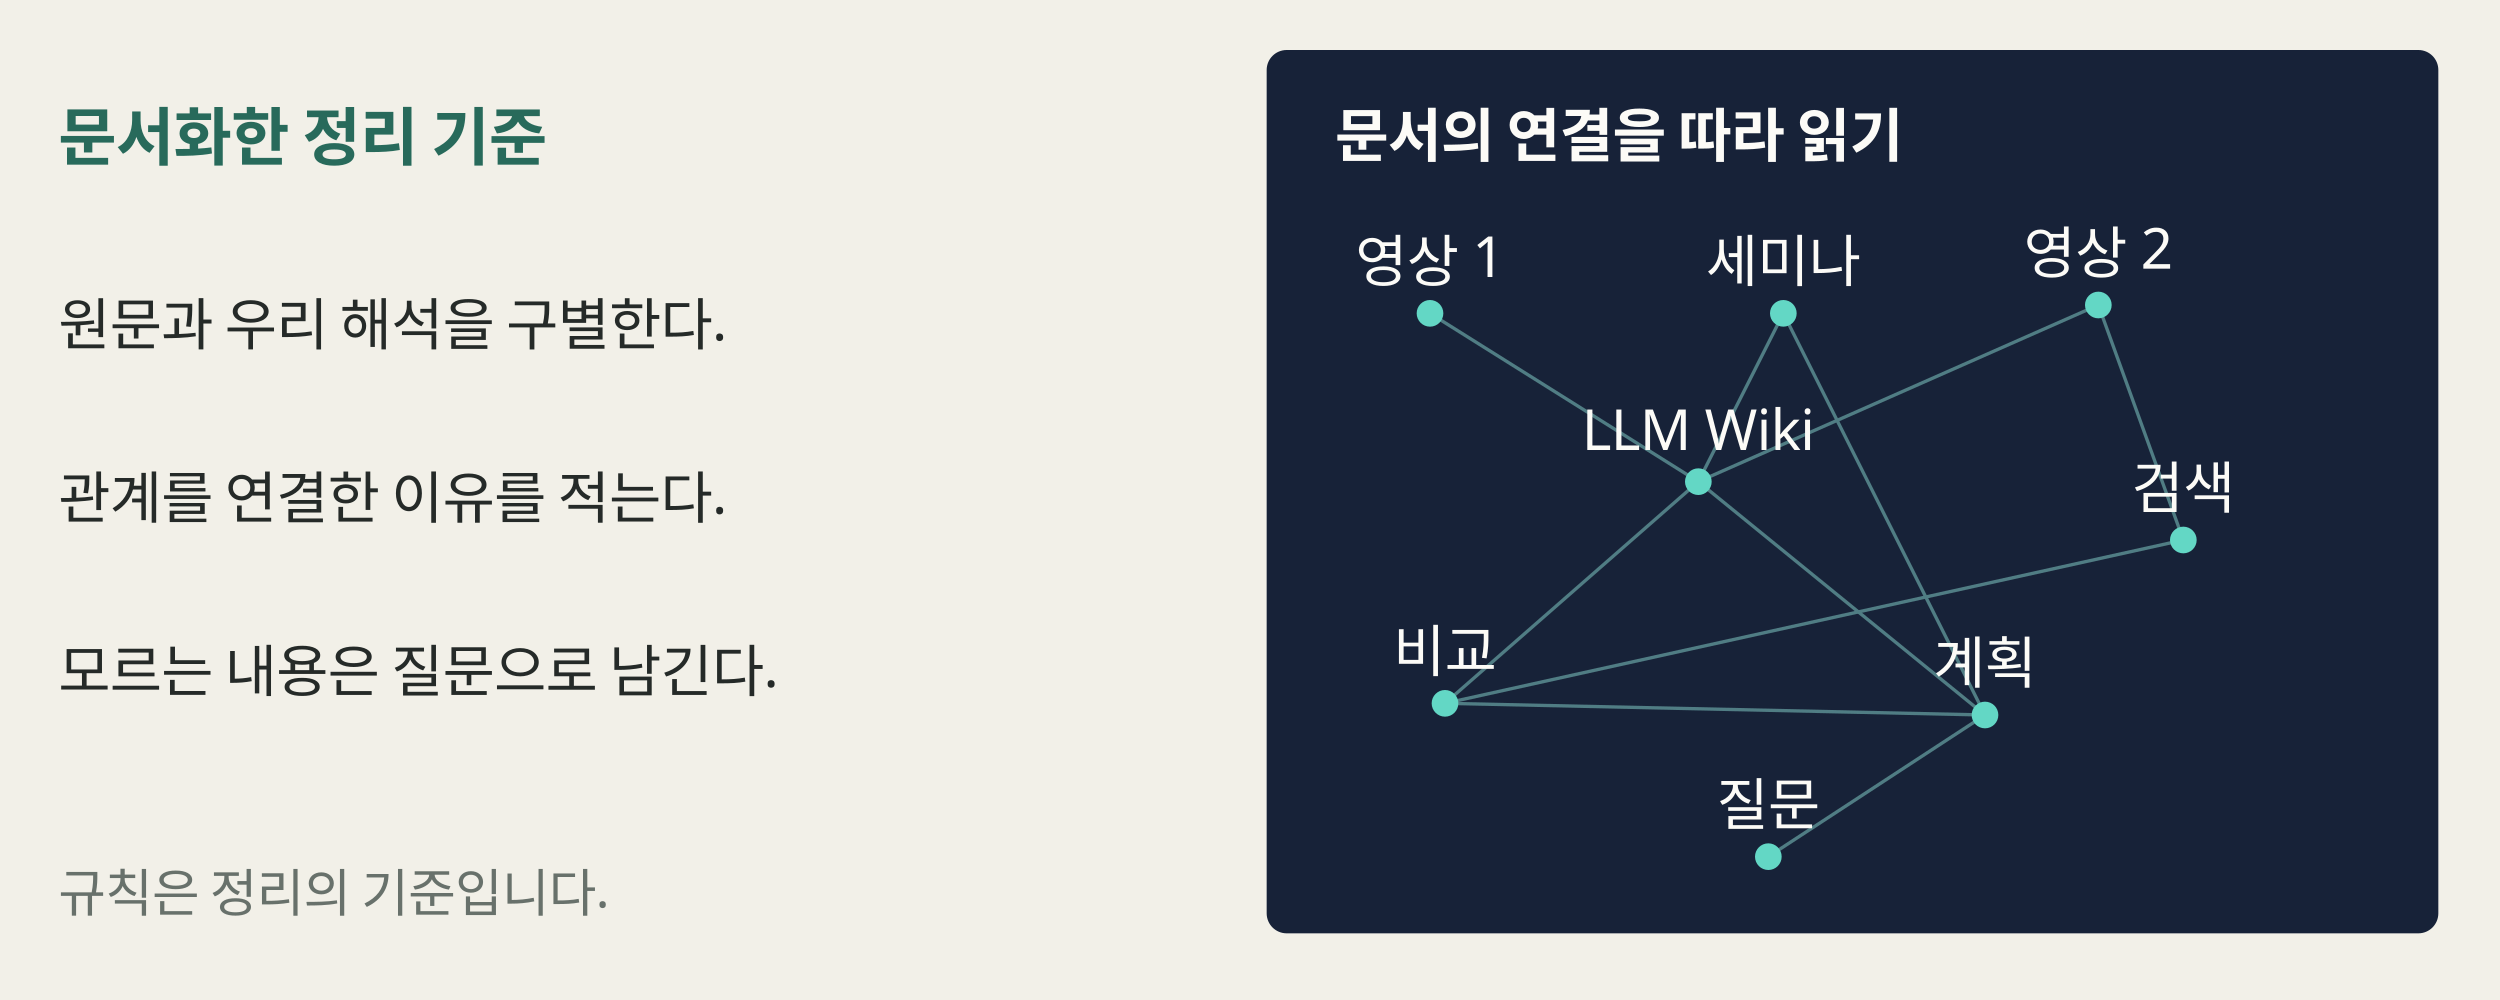
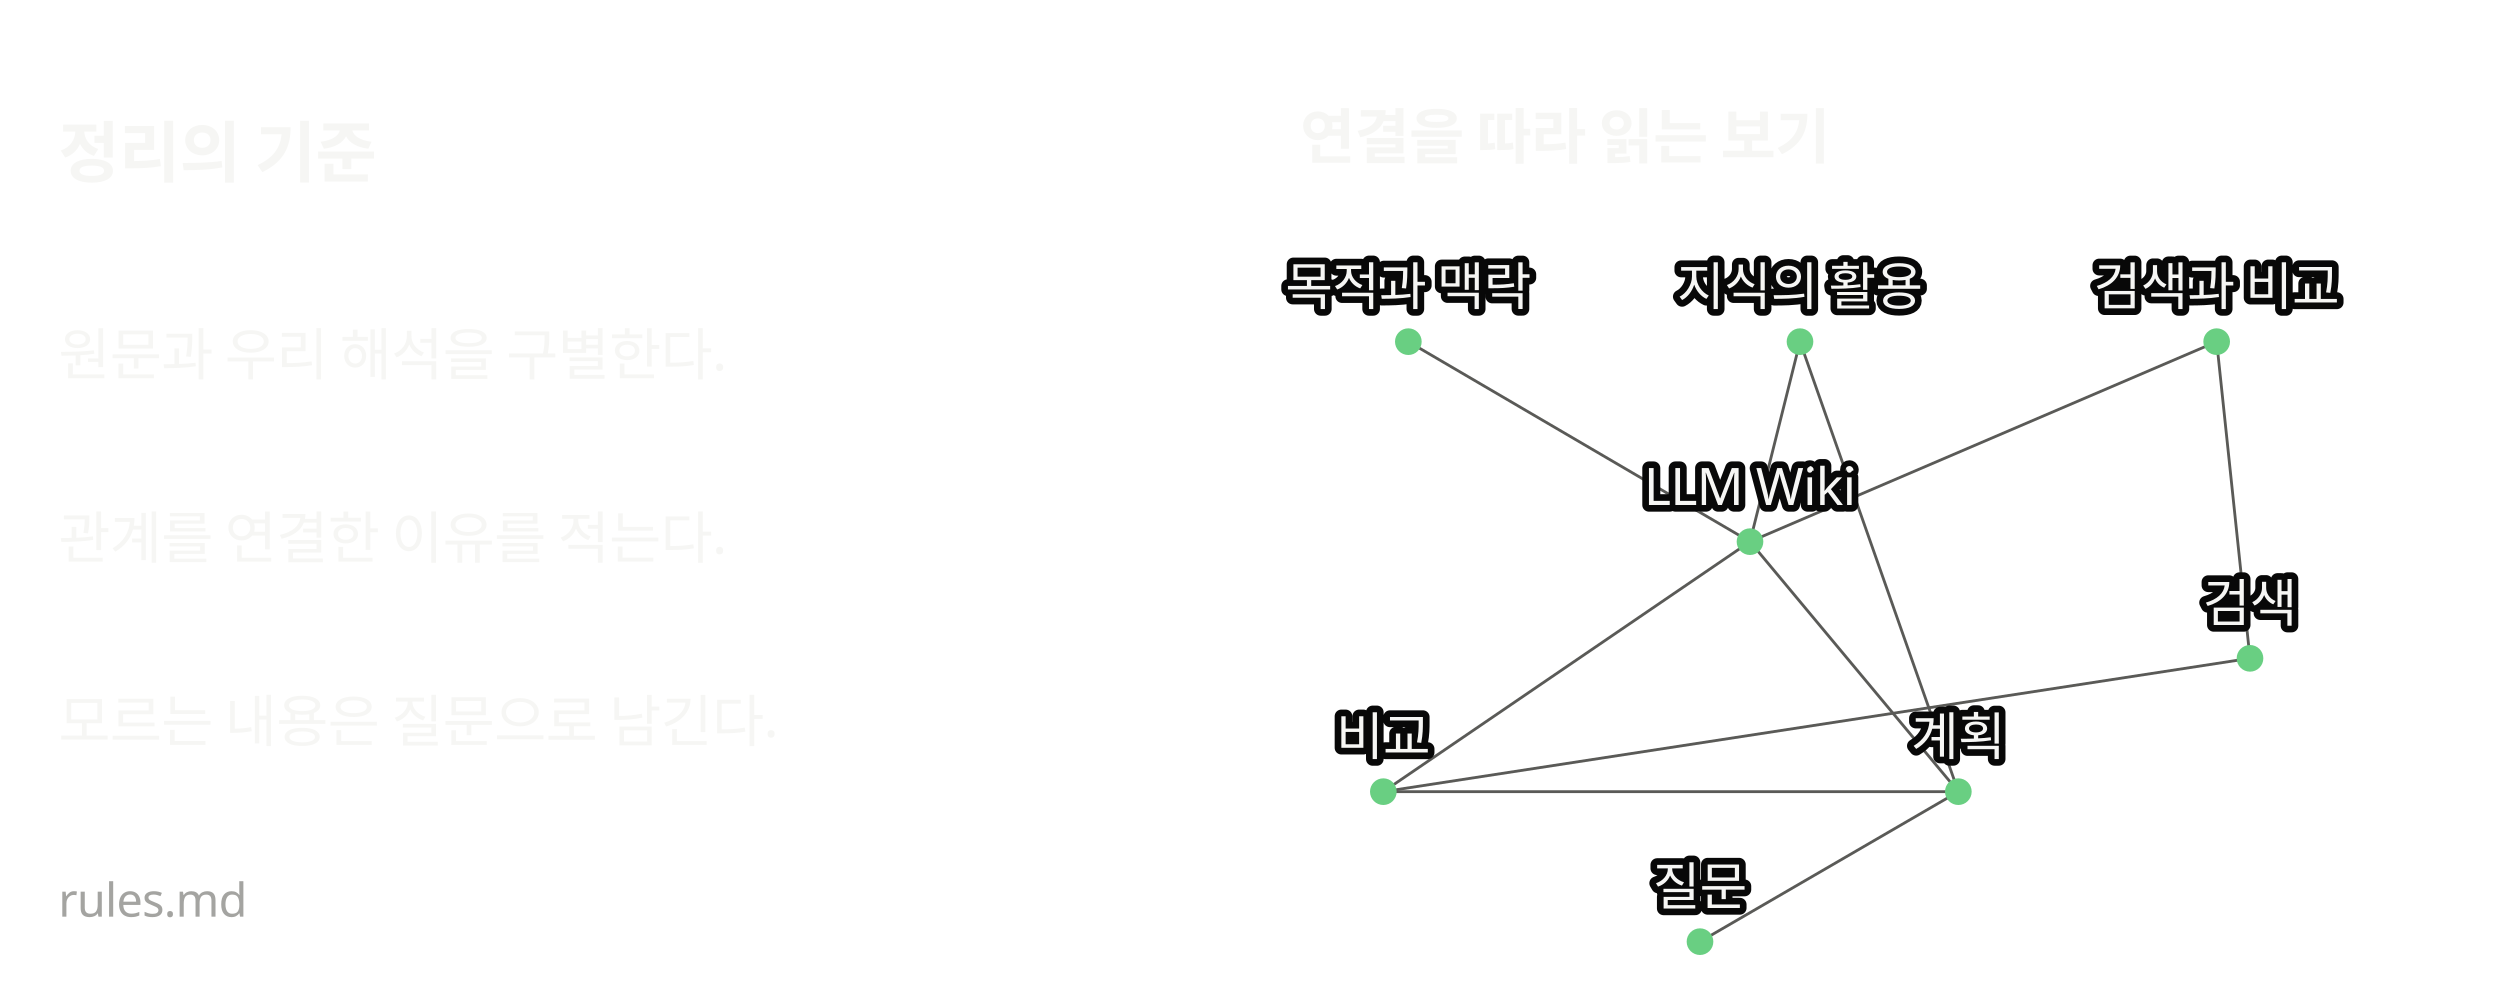
- <svg xmlns="http://www.w3.org/2000/svg" width="1500" height="600" viewBox="0 0 1500 600" role="img" aria-labelledby="title desc">
-   <rect width="1500" height="600" fill="#F2F0E8" />
+ <svg xmlns="http://www.w3.org/2000/svg" width="1500" height="600" viewBox="0 0 1500 600" style="background:#080808" role="img" aria-labelledby="title desc">
  <g font-family="'Noto Sans KR','Malgun Gothic','Apple SD Gothic Neo',sans-serif" letter-spacing="-.4">
-     <text x="35" y="96" font-size="38" fill="#286A5B" font-weight="600" text-anchor="start">문서화한 정리 기준</text>
-     <text x="35" y="207" font-size="34" fill="#252A28" font-weight="400" text-anchor="start">원문과 우리 해석을 구별한다.</text>
-     <text x="35" y="311" font-size="34" fill="#252A28" font-weight="400" text-anchor="start">관계를 연결한 이유를 적는다.</text>
-     <text x="35" y="415" font-size="34" fill="#252A28" font-weight="400" text-anchor="start">모르는 내용은 질문으로 남긴다.</text>
-     <text x="35" y="547" font-size="31" fill="#68716B" font-weight="400" text-anchor="start">규칙은 정리의 기준입니다.</text>
-     <rect x="760" y="30" width="703" height="530" rx="12" fill="#172238" />
-     <text x="801" y="94" font-size="35" fill="#FCFBF7" font-weight="600" text-anchor="start">문서의 연결을 따라 읽기</text>
-     <path d="M858 188L1019 289" fill="none" stroke="#507D84" stroke-width="2" />
-     <path d="M1259 183L1019 289" fill="none" stroke="#507D84" stroke-width="2" />
-     <path d="M1259 183L1310 324" fill="none" stroke="#507D84" stroke-width="2" />
-     <path d="M1019 289L867 422" fill="none" stroke="#507D84" stroke-width="2" />
-     <path d="M1019 289L1191 429" fill="none" stroke="#507D84" stroke-width="2" />
-     <path d="M1310 324L867 422" fill="none" stroke="#507D84" stroke-width="2" />
-     <path d="M867 422L1191 429" fill="none" stroke="#507D84" stroke-width="2" />
-     <path d="M1191 429L1061 514" fill="none" stroke="#507D84" stroke-width="2" />
-     <path d="M1070 188L1019 289" fill="none" stroke="#507D84" stroke-width="2" />
-     <path d="M1070 188L1191 429" fill="none" stroke="#507D84" stroke-width="2" />
-     <circle cx="858" cy="188" r="8" fill="#63D7C5" />
-     <text x="858" y="169" font-size="34" fill="#FCFBF7" font-weight="500" text-anchor="middle">영상 1</text>
-     <circle cx="1259" cy="183" r="8" fill="#63D7C5" />
-     <text x="1259" y="164" font-size="34" fill="#FCFBF7" font-weight="500" text-anchor="middle">영상 2</text>
-     <circle cx="1019" cy="289" r="8" fill="#63D7C5" />
-     <text x="1019" y="270" font-size="34" fill="#FCFBF7" font-weight="500" text-anchor="middle">LLM Wiki</text>
-     <circle cx="1310" cy="324" r="8" fill="#63D7C5" />
-     <text x="1310" y="305" font-size="34" fill="#FCFBF7" font-weight="500" text-anchor="middle">검색</text>
-     <circle cx="867" cy="422" r="8" fill="#63D7C5" />
-     <text x="867" y="403" font-size="34" fill="#FCFBF7" font-weight="500" text-anchor="middle">비교</text>
-     <circle cx="1191" cy="429" r="8" fill="#63D7C5" />
-     <text x="1191" y="410" font-size="34" fill="#FCFBF7" font-weight="500" text-anchor="middle">계획</text>
-     <circle cx="1061" cy="514" r="8" fill="#63D7C5" />
-     <text x="1061" y="495" font-size="34" fill="#FCFBF7" font-weight="500" text-anchor="middle">질문</text>
-     <circle cx="1070" cy="188" r="8" fill="#63D7C5" />
-     <text x="1070" y="169" font-size="34" fill="#FCFBF7" font-weight="500" text-anchor="middle">세미나</text>
+     <text x="35" y="106" font-size="40" fill="#F6F6F4" font-weight="550" text-anchor="start">정리의 기준</text>
+     <text x="35" y="225" font-size="34" fill="#F6F6F4" font-weight="400" text-anchor="start">원문과 우리 해석을 구별한다.</text>
+     <text x="35" y="335" font-size="34" fill="#F6F6F4" font-weight="400" text-anchor="start">관계를 연결한 이유를 적는다.</text>
+     <text x="35" y="445" font-size="34" fill="#F6F6F4" font-weight="400" text-anchor="start">모르는 내용은 질문으로 남긴다.</text>
+     <text x="35" y="550" font-size="28" fill="#A4A4A1" font-weight="400" text-anchor="start">rules.md</text>
+     <text x="780" y="95" font-size="36" fill="#F6F6F4" font-weight="550" text-anchor="start">연결을 따라 읽는 보기</text>
+     <path d="M845 205L1050 325" fill="none" stroke="#5A5A57" stroke-width="1.7" />
+     <path d="M1330 205L1050 325" fill="none" stroke="#5A5A57" stroke-width="1.7" />
+     <path d="M1330 205L1350 395" fill="none" stroke="#5A5A57" stroke-width="1.7" />
+     <path d="M1050 325L830 475" fill="none" stroke="#5A5A57" stroke-width="1.7" />
+     <path d="M1050 325L1175 475" fill="none" stroke="#5A5A57" stroke-width="1.7" />
+     <path d="M1350 395L830 475" fill="none" stroke="#5A5A57" stroke-width="1.7" />
+     <path d="M830 475L1175 475" fill="none" stroke="#5A5A57" stroke-width="1.7" />
+     <path d="M1175 475L1020 565" fill="none" stroke="#5A5A57" stroke-width="1.7" />
+     <path d="M1080 205L1050 325" fill="none" stroke="#5A5A57" stroke-width="1.7" />
+     <path d="M1080 205L1175 475" fill="none" stroke="#5A5A57" stroke-width="1.7" />
+     <circle cx="845" cy="205" r="8" fill="#69CF82" />
+     <text paint-order="stroke" stroke="#080808" stroke-width="8" stroke-linejoin="round" x="845" y="183" font-size="31" fill="#F6F6F4" font-weight="500" text-anchor="middle">목적과 맥락</text>
+     <circle cx="1330" cy="205" r="8" fill="#69CF82" />
+     <text paint-order="stroke" stroke="#080808" stroke-width="8" stroke-linejoin="round" x="1330" y="183" font-size="31" fill="#F6F6F4" font-weight="500" text-anchor="middle">검색과 비교</text>
+     <circle cx="1050" cy="325" r="8" fill="#69CF82" />
+     <text paint-order="stroke" stroke="#080808" stroke-width="8" stroke-linejoin="round" x="1050" y="303" font-size="31" fill="#F6F6F4" font-weight="500" text-anchor="middle">LLM Wiki</text>
+     <circle cx="1350" cy="395" r="8" fill="#69CF82" />
+     <text paint-order="stroke" stroke="#080808" stroke-width="8" stroke-linejoin="round" x="1350" y="373" font-size="31" fill="#F6F6F4" font-weight="500" text-anchor="middle">검색</text>
+     <circle cx="830" cy="475" r="8" fill="#69CF82" />
+     <text paint-order="stroke" stroke="#080808" stroke-width="8" stroke-linejoin="round" x="830" y="453" font-size="31" fill="#F6F6F4" font-weight="500" text-anchor="middle">비교</text>
+     <circle cx="1175" cy="475" r="8" fill="#69CF82" />
+     <text paint-order="stroke" stroke="#080808" stroke-width="8" stroke-linejoin="round" x="1175" y="453" font-size="31" fill="#F6F6F4" font-weight="500" text-anchor="middle">계획</text>
+     <circle cx="1020" cy="565" r="8" fill="#69CF82" />
+     <text paint-order="stroke" stroke="#080808" stroke-width="8" stroke-linejoin="round" x="1020" y="543" font-size="31" fill="#F6F6F4" font-weight="500" text-anchor="middle">질문</text>
+     <circle cx="1080" cy="205" r="8" fill="#69CF82" />
+     <text paint-order="stroke" stroke="#080808" stroke-width="8" stroke-linejoin="round" x="1080" y="183" font-size="31" fill="#F6F6F4" font-weight="500" text-anchor="middle">지식의 활용</text>
  </g>
</svg>
